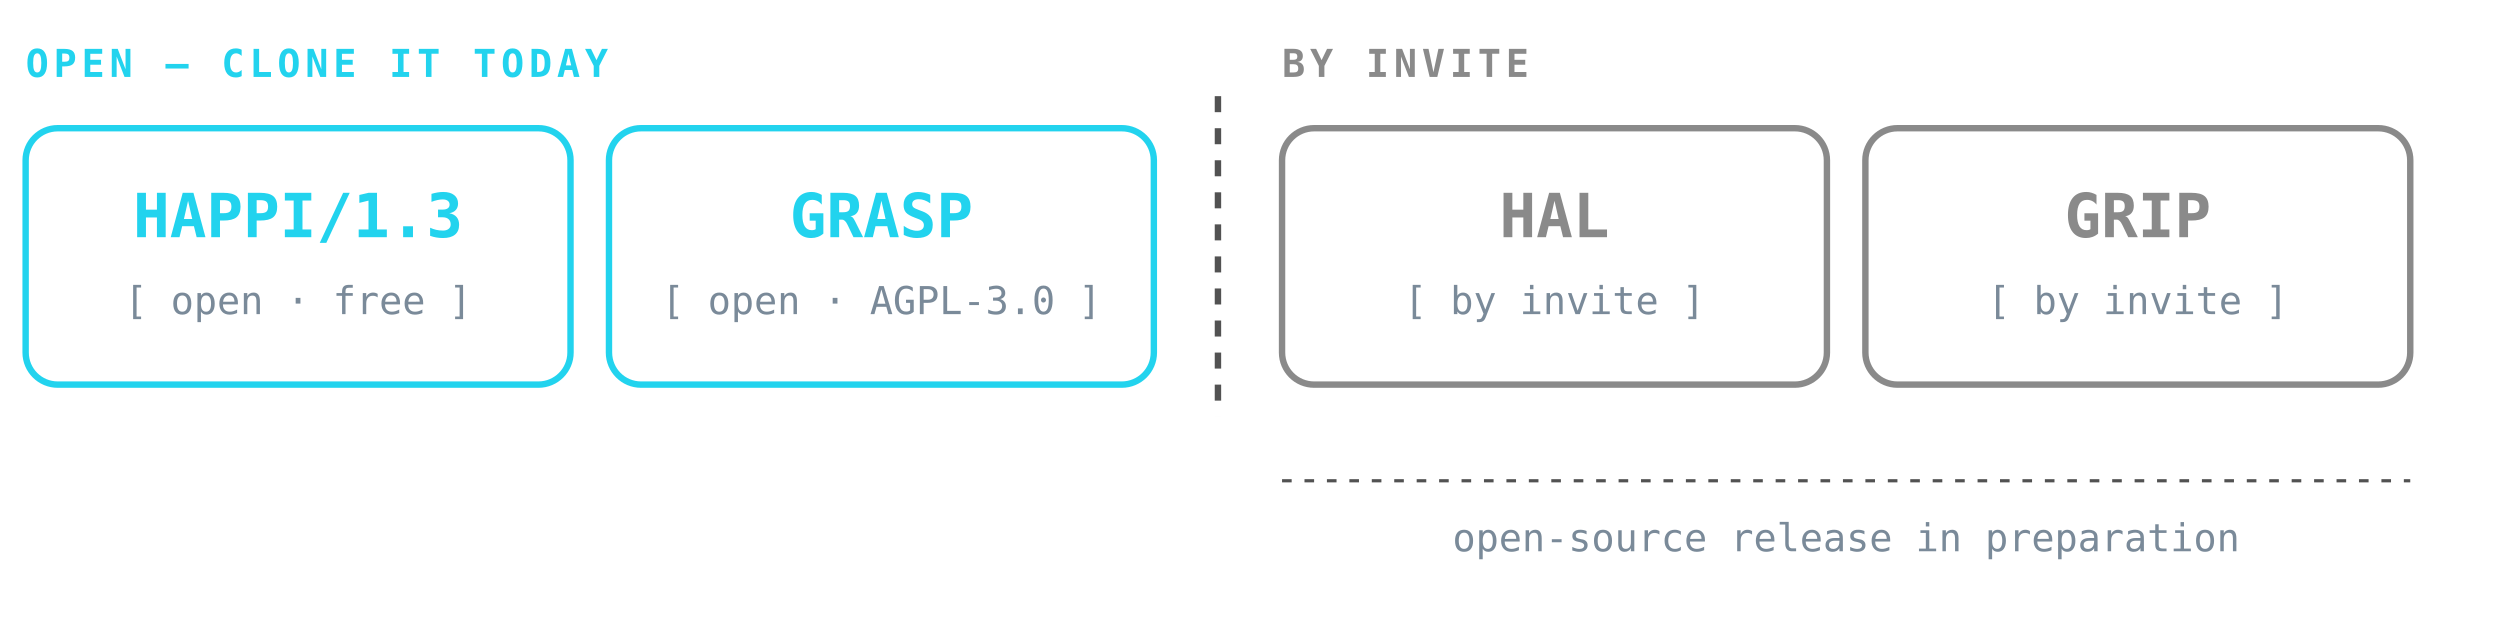
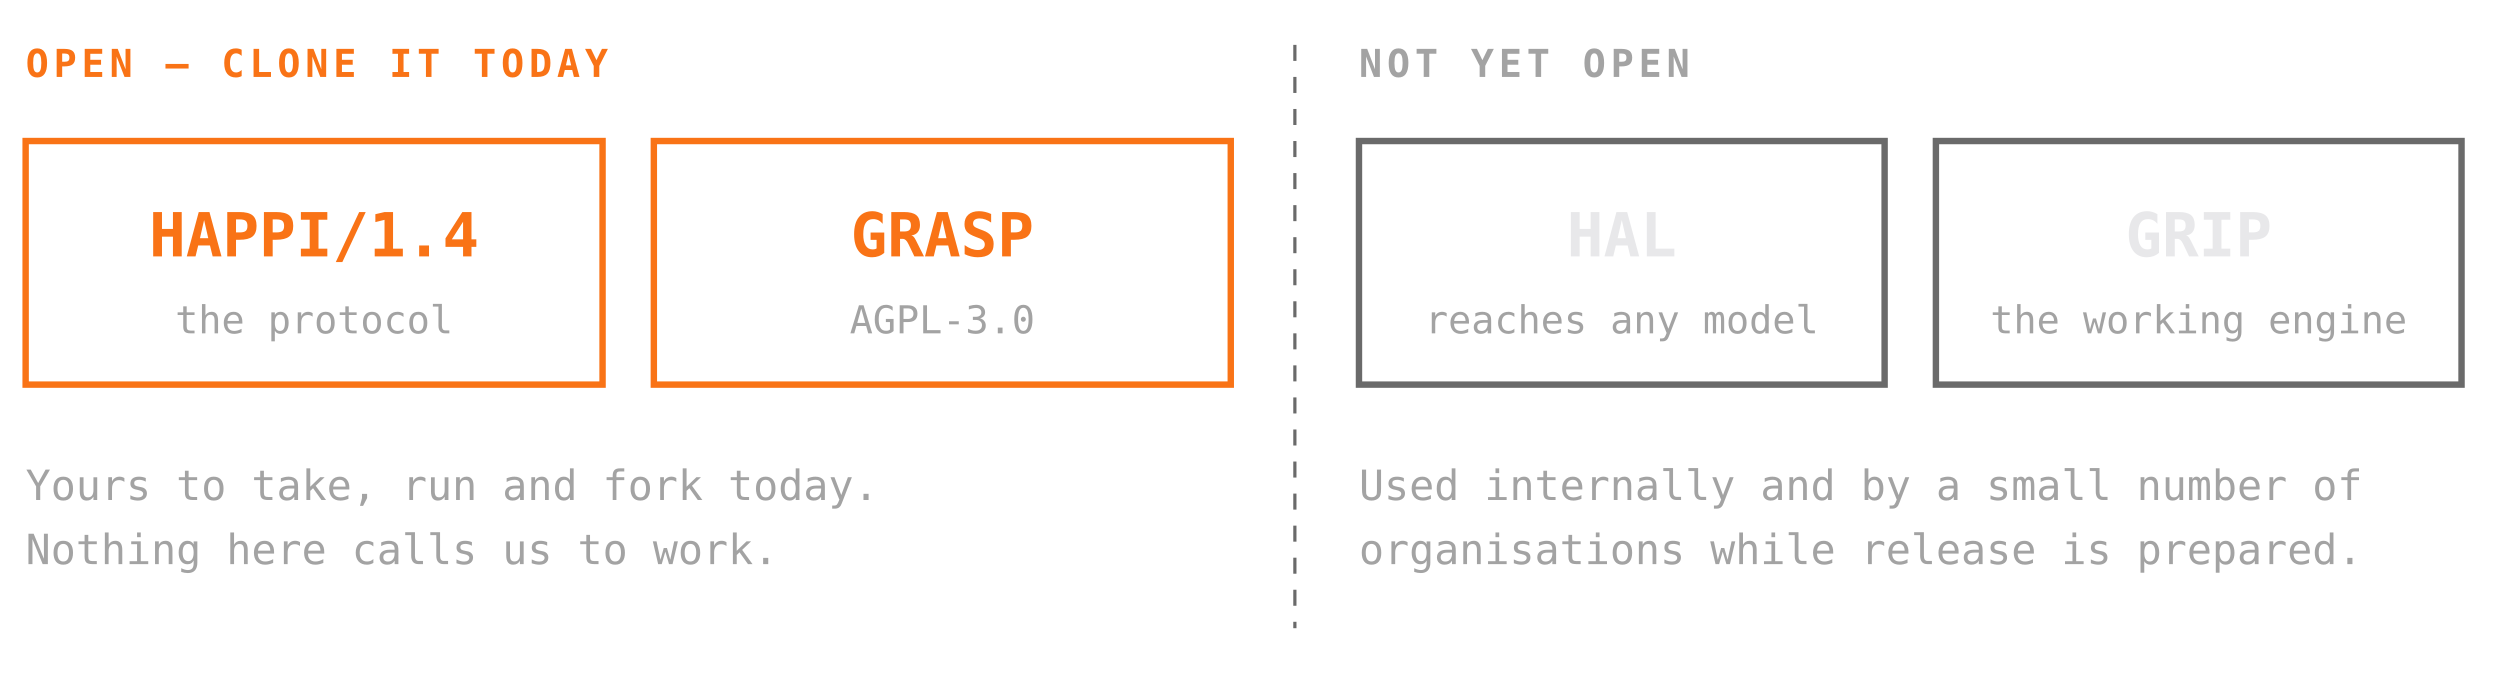
- <svg xmlns="http://www.w3.org/2000/svg" viewBox="0 0 780 200" font-family="ui-monospace,'JetBrains Mono',monospace" fill="none" role="img" aria-label="The open-core seam. Open and free: HAPPI/1.3, and GRASP under AGPL-3.0. By invitation while the open-source release is in preparation: HAL and GRIP.">
-   <text x="8" y="24" fill="#22d3ee" font-size="12" font-weight="700" letter-spacing="1.5">OPEN — CLONE IT TODAY</text>
-   <text x="400" y="24" fill="#8a8a8a" font-size="12" font-weight="700" letter-spacing="1.5">BY INVITE</text>
-   <rect x="8" y="40" width="170" height="80" rx="10" stroke="#22d3ee" stroke-width="2" />
-   <text x="93" y="74" fill="#22d3ee" font-size="19" font-weight="700" text-anchor="middle">HAPPI/1.3</text>
-   <text x="93" y="98" fill="#7a8a99" font-size="12" text-anchor="middle">[ open · free ]</text>
-   <rect x="190" y="40" width="170" height="80" rx="10" stroke="#22d3ee" stroke-width="2" />
-   <text x="275" y="74" fill="#22d3ee" font-size="19" font-weight="700" text-anchor="middle">GRASP</text>
-   <text x="275" y="98" fill="#7a8a99" font-size="12" text-anchor="middle">[ open · AGPL-3.0 ]</text>
-   <path d="M380 30 V130" stroke="#525252" stroke-width="2" stroke-dasharray="5 5" />
-   <rect x="400" y="40" width="170" height="80" rx="10" stroke="#8a8a8a" stroke-width="2" />
-   <text x="485" y="74" fill="#8a8a8a" font-size="19" font-weight="700" text-anchor="middle">HAL</text>
-   <text x="485" y="98" fill="#7a8a99" font-size="12" text-anchor="middle">[ by invite ]</text>
-   <rect x="582" y="40" width="170" height="80" rx="10" stroke="#8a8a8a" stroke-width="2" />
-   <text x="667" y="74" fill="#8a8a8a" font-size="19" font-weight="700" text-anchor="middle">GRIP</text>
-   <text x="667" y="98" fill="#7a8a99" font-size="12" text-anchor="middle">[ by invite ]</text>
-   <path d="M400 150 H752" stroke="#525252" stroke-width="1" stroke-dasharray="3 4" />
-   <text x="576" y="172" fill="#7a8a99" font-size="12" text-anchor="middle">open-source release in preparation</text>
+ <svg xmlns="http://www.w3.org/2000/svg" viewBox="0 0 780 210" role="img" font-family="ui-monospace, SFMono-Regular, Menlo, monospace" fill="none" aria-label="The open-core boundary. Open and free to clone today: the HAPPI/1.4 protocol and GRASP under AGPL-3.0. Used internally and by a small number of organisations while the release is prepared: HAL and GRIP.">
+   <text x="8" y="24" fill="#f97316" font-size="12" font-weight="700" letter-spacing="1.5">OPEN — CLONE IT TODAY</text>
+   <text x="424" y="24" fill="#a3a3a3" font-size="12" font-weight="700" letter-spacing="1.5">NOT YET OPEN</text>
+   <rect x="8" y="44" width="180" height="76" stroke="#f97316" stroke-width="2" />
+   <text x="98" y="80" fill="#f97316" font-size="19" font-weight="700" text-anchor="middle">HAPPI/1.4</text>
+   <text x="98" y="104" fill="#a3a3a3" font-size="12" text-anchor="middle">the protocol</text>
+   <rect x="204" y="44" width="180" height="76" stroke="#f97316" stroke-width="2" />
+   <text x="294" y="80" fill="#f97316" font-size="19" font-weight="700" text-anchor="middle">GRASP</text>
+   <text x="294" y="104" fill="#a3a3a3" font-size="12" text-anchor="middle">AGPL-3.0</text>
+   <line x1="404" y1="14" x2="404" y2="196" stroke="#6a6a6a" stroke-width="1" stroke-dasharray="5 5" />
+   <rect x="424" y="44" width="164" height="76" stroke="#6a6a6a" stroke-width="2" />
+   <text x="506" y="80" fill="#e8e8ea" font-size="19" font-weight="700" text-anchor="middle">HAL</text>
+   <text x="506" y="104" fill="#a3a3a3" font-size="12" text-anchor="middle">reaches any model</text>
+   <rect x="604" y="44" width="164" height="76" stroke="#6a6a6a" stroke-width="2" />
+   <text x="686" y="80" fill="#e8e8ea" font-size="19" font-weight="700" text-anchor="middle">GRIP</text>
+   <text x="686" y="104" fill="#a3a3a3" font-size="12" text-anchor="middle">the working engine</text>
+   <text x="8" y="156" fill="#a3a3a3" font-size="13">Yours to take, run and fork today.</text>
+   <text x="8" y="176" fill="#a3a3a3" font-size="13">Nothing here calls us to work.</text>
+   <text x="424" y="156" fill="#a3a3a3" font-size="13">Used internally and by a small number of</text>
+   <text x="424" y="176" fill="#a3a3a3" font-size="13">organisations while release is prepared.</text>
</svg>
